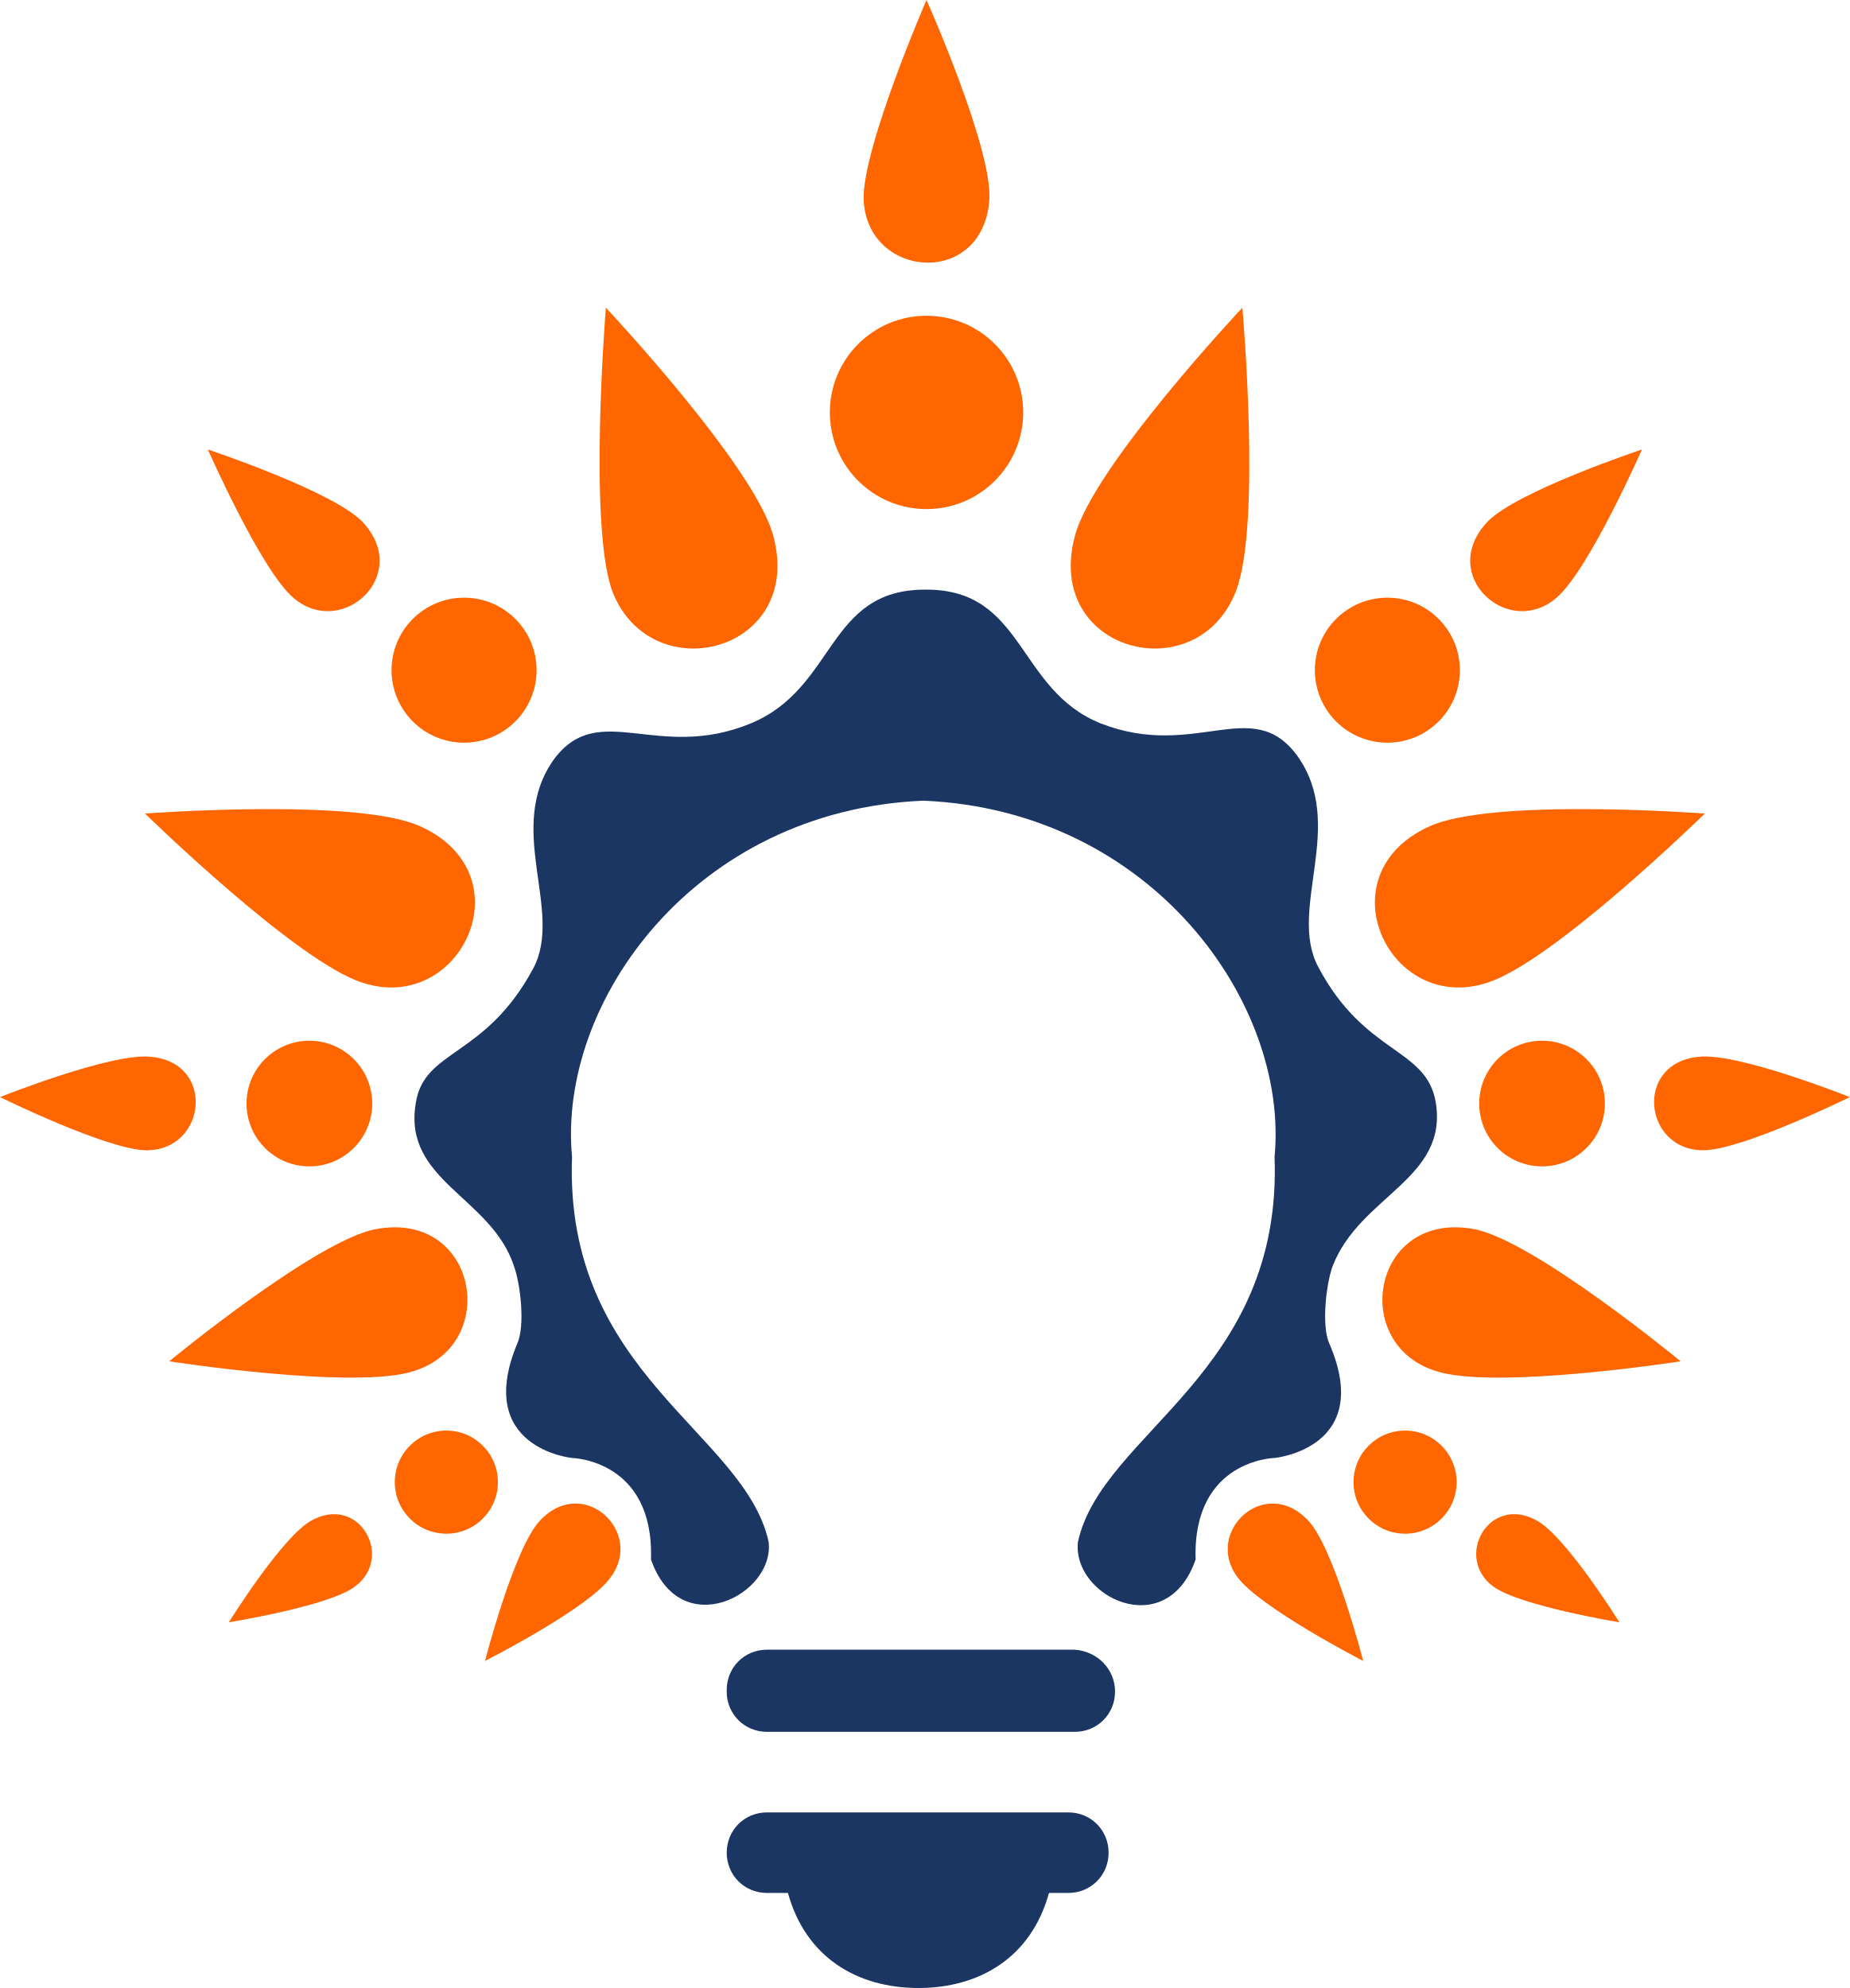
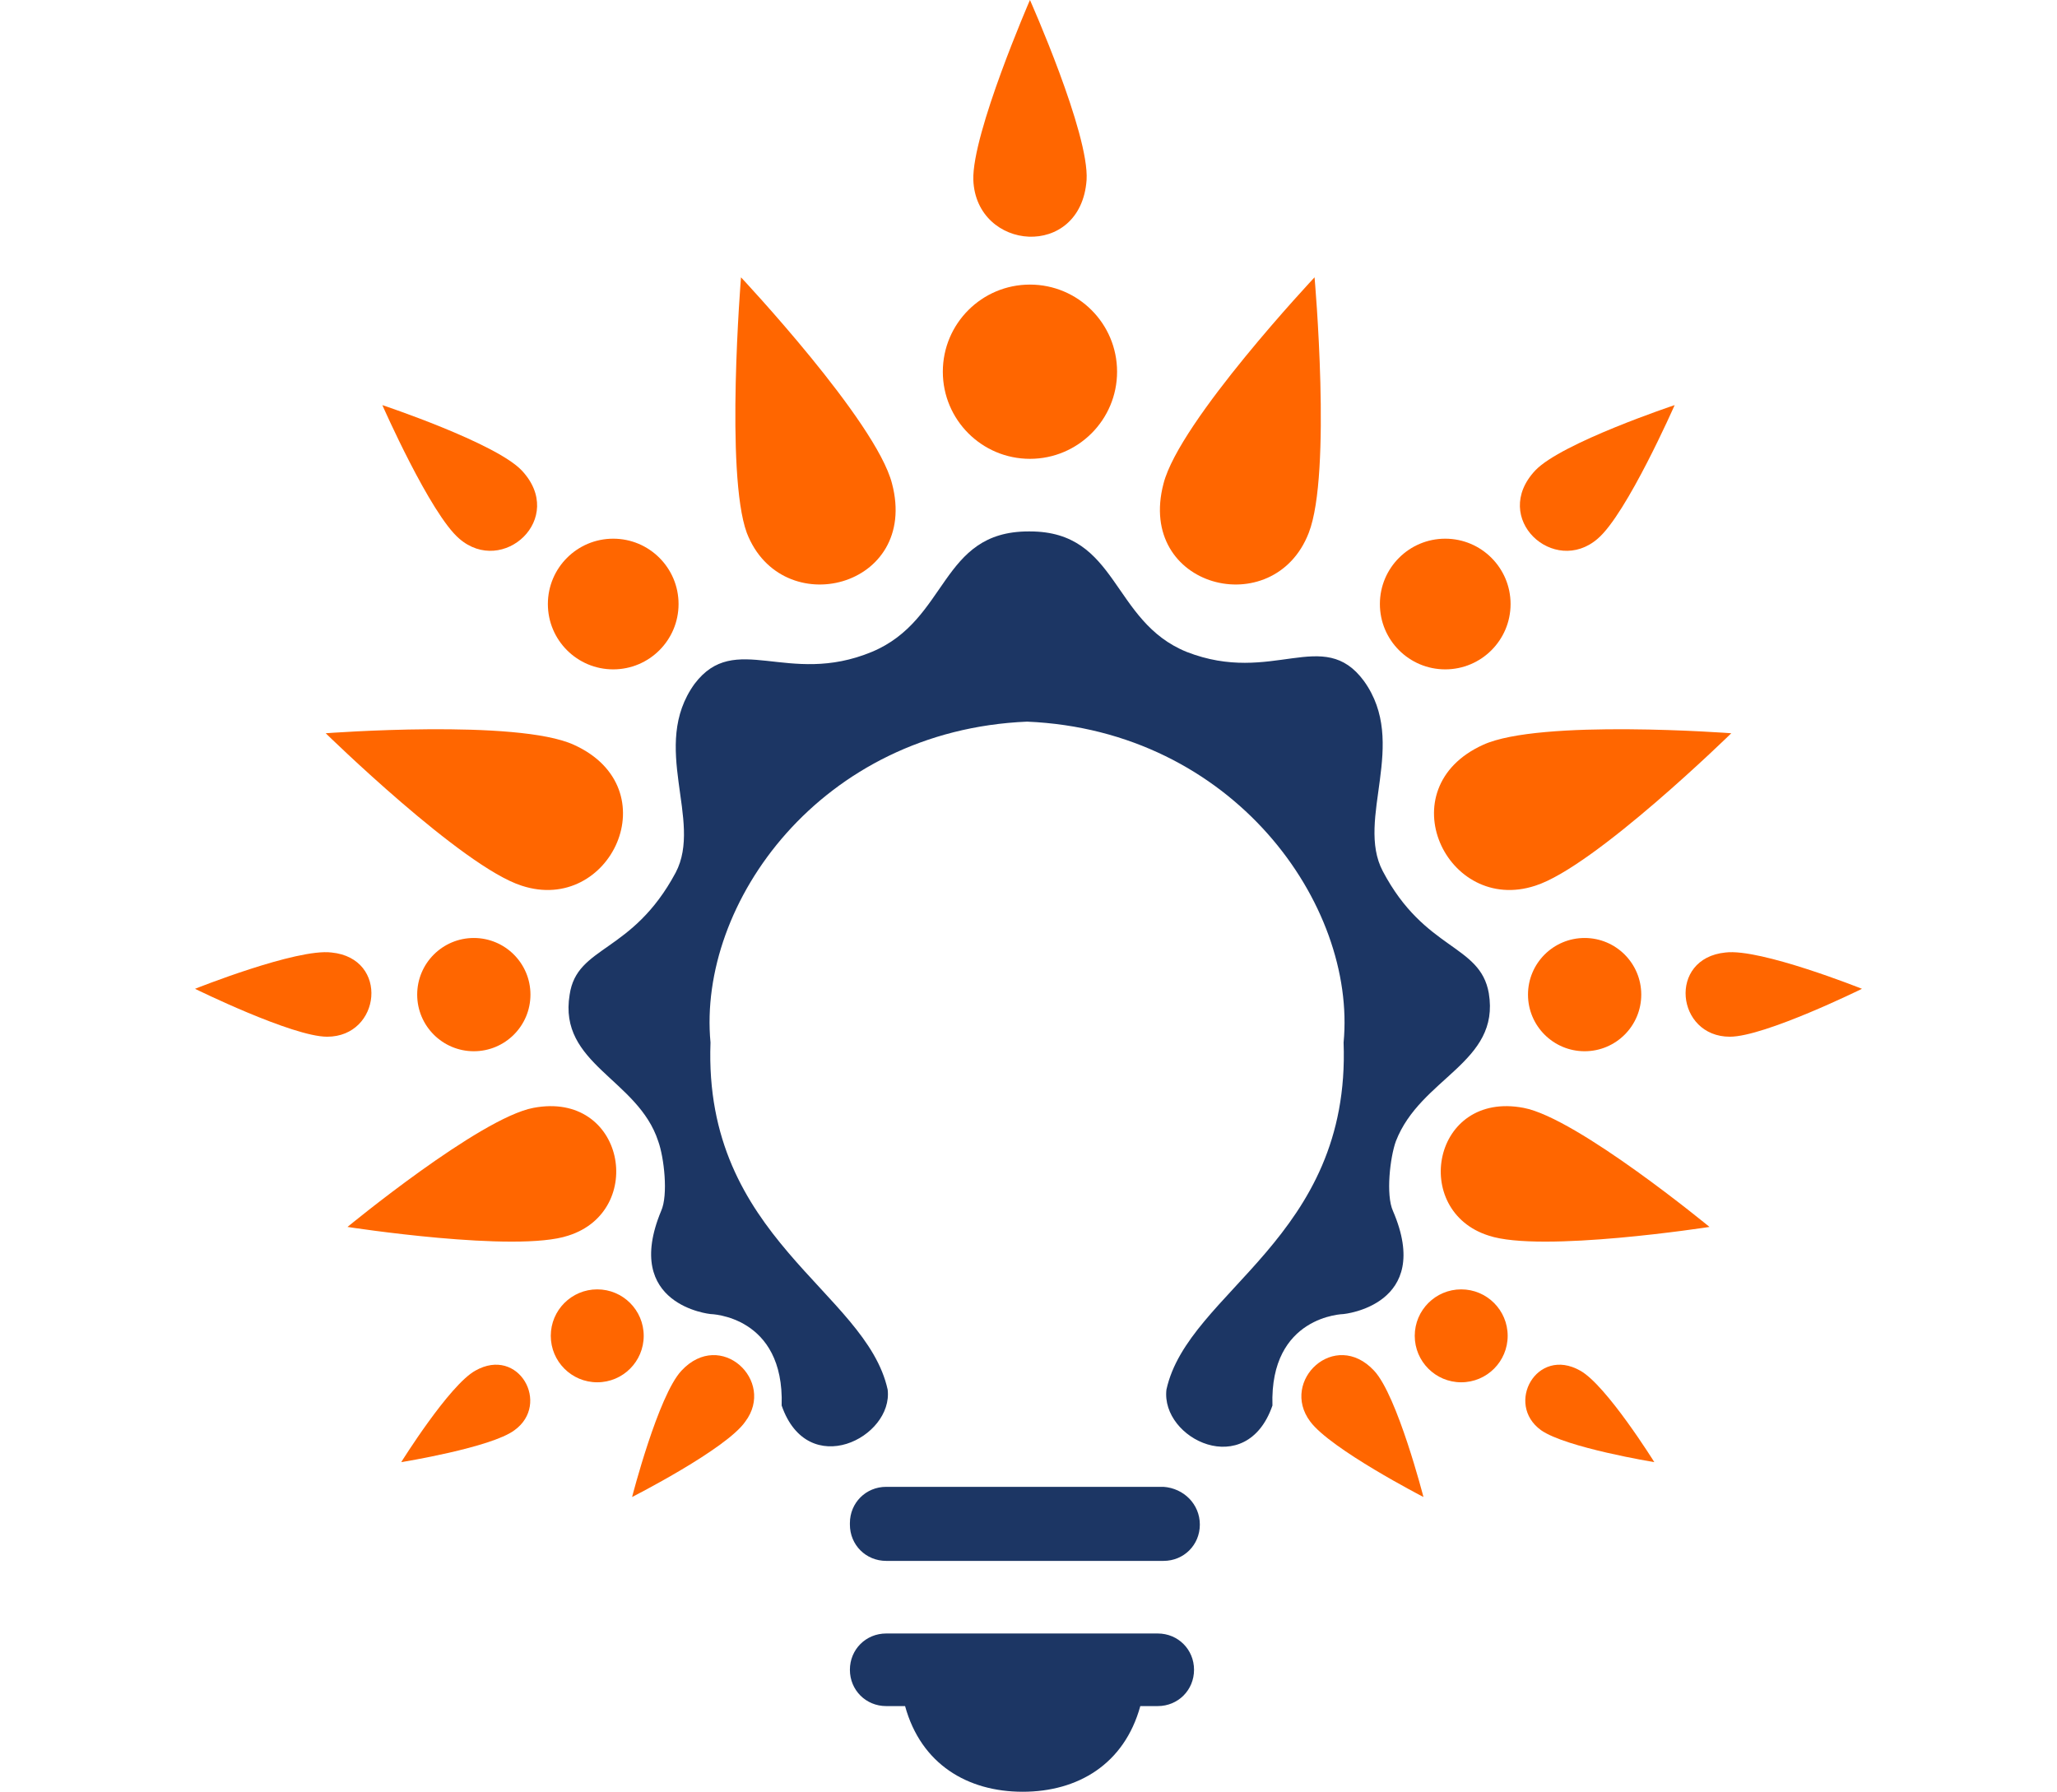
- <svg xmlns="http://www.w3.org/2000/svg" id="Layer_1" enable-background="new 0 0 1024 768" xml:space="preserve" viewBox="0 0 114.8 123.4" height="100%" width="100%" version="1.1" y="0px" x="0px">
-   <g id="g3" transform="translate(-577.8,-241.5)">
+ <svg xmlns="http://www.w3.org/2000/svg" id="Layer_1" version="1.1" xml:space="preserve" viewBox="0 0 114.8 100" height="100%" width="100%" enable-background="new 0 0 1024 768" y="0px" x="0px">
+   <g id="g3" transform="matrix(0.8103728,0,0,0.8103728,-457.3488,-195.705)">
    <path id="path5" fill="#1c3664" d="m666.9,309.9c-0.6-3.4-4.4-2.9-7.3-8.4-1.9-3.6,1.8-8.8-1.3-13.1-2.8-3.8-6.3,0.3-12.2-2-5.2-2.1-4.7-8.3-10.8-8.3h-0.1c-6.1,0-5.5,6.1-10.8,8.3-5.8,2.4-9.4-1.5-12.2,2.2-3.1,4.3,0.6,9.4-1.3,13-3,5.6-6.8,5-7.3,8.4-0.8,4.8,4.7,5.8,6.1,10.1,0.4,1.1,0.7,3.7,0.2,4.8-2.7,6.5,3.4,7.1,3.4,7.1s5.1,0.1,4.9,6.3c1.8,5.2,7.7,2.2,7.3-1.1-1.5-6.8-12.7-10.4-12.2-23.9-0.9-9.6,7.6-21.5,21.8-22.1,14.2,0.6,22.7,12.6,21.8,22.1,0.5,13.5-10.7,17.1-12.2,23.9-0.4,3.4,5.5,6.3,7.3,1.1-0.2-6.2,4.9-6.3,4.9-6.3s6.2-0.6,3.4-7.1c-0.5-1.1-0.2-3.7,0.2-4.8,1.7-4.4,7.2-5.4,6.4-10.2z" />
-     <circle id="circle7" d="m 611.1,283.1 c 0,2.485 -2.015,4.5 -4.5,4.5 -2.485,0 -4.5,-2.015 -4.5,-4.5 0,-2.485 2.015,-4.5 4.5,-4.5 2.485,0 4.5,2.015 4.5,4.5 z" cy="283.1" cx="606.6" r="4.5" fill="#ff6600" />
-     <circle id="circle9" d="m 641.3,267.1 c 0,3.314 -2.686,6 -6,6 -3.314,0 -6,-2.686 -6,-6 0,-3.314 2.686,-6 6,-6 3.314,0 6,2.686 6,6 z" cy="267.1" cx="635.3" r="6" fill="#ff6600" />
-     <circle id="circle11" d="m 668.2,333.5 c 0,1.767 -1.433,3.2 -3.2,3.2 -1.767,0 -3.2,-1.433 -3.2,-3.2 0,-1.767 1.433,-3.2 3.2,-3.2 1.767,0 3.2,1.433 3.2,3.2 z" cy="333.5" cx="665" r="3.2" fill="#ff6600" />
-     <circle id="circle13" d="m 668.4,283.1 c 0,2.485 -2.015,4.5 -4.5,4.5 -2.485,0 -4.5,-2.015 -4.5,-4.5 0,-2.485 2.015,-4.5 4.5,-4.5 2.485,0 4.5,2.015 4.5,4.5 z" cy="283.1" cx="663.9" r="4.5" fill="#ff6600" />
-     <circle id="circle15" d="m 677.4,310 c 0,2.154 -1.746,3.9 -3.9,3.9 -2.154,0 -3.9,-1.746 -3.9,-3.9 0,-2.154 1.746,-3.9 3.9,-3.9 2.154,0 3.9,1.746 3.9,3.9 z" cy="310" cx="673.5" r="3.9" fill="#ff6600" />
-     <circle id="circle17" d="m 608.7,333.5 c 0,1.767 -1.433,3.2 -3.2,3.2 -1.767,0 -3.2,-1.433 -3.2,-3.2 0,-1.767 1.433,-3.2 3.2,-3.2 1.767,0 3.2,1.433 3.2,3.2 z" cy="333.5" cx="605.5" r="3.2" fill="#ff6600" />
-     <circle id="circle19" d="m 600.9,310 c 0,2.154 -1.746,3.9 -3.9,3.9 -2.154,0 -3.9,-1.746 -3.9,-3.9 0,-2.154 1.746,-3.9 3.9,-3.9 2.154,0 3.9,1.746 3.9,3.9 z" cy="310" cx="597" r="3.9" fill="#ff6600" />
+     <circle id="circle7" d="m 611.1,283.1 c 0,2.485 -2.015,4.5 -4.5,4.5 -2.485,0 -4.5,-2.015 -4.5,-4.5 0,-2.485 2.015,-4.5 4.5,-4.5 2.485,0 4.5,2.015 4.5,4.5 z" cx="606.6" cy="283.1" r="4.5" fill="#ff6600" />
+     <circle id="circle9" d="m 641.3,267.1 c 0,3.314 -2.686,6 -6,6 -3.314,0 -6,-2.686 -6,-6 0,-3.314 2.686,-6 6,-6 3.314,0 6,2.686 6,6 z" cx="635.3" cy="267.1" r="6" fill="#ff6600" />
+     <circle id="circle11" d="m 668.2,333.5 c 0,1.767 -1.433,3.2 -3.2,3.2 -1.767,0 -3.2,-1.433 -3.2,-3.2 0,-1.767 1.433,-3.2 3.2,-3.2 1.767,0 3.2,1.433 3.2,3.2 z" cx="665" cy="333.5" r="3.2" fill="#ff6600" />
+     <circle id="circle13" d="m 668.4,283.1 c 0,2.485 -2.015,4.5 -4.5,4.5 -2.485,0 -4.5,-2.015 -4.5,-4.5 0,-2.485 2.015,-4.5 4.5,-4.5 2.485,0 4.5,2.015 4.5,4.5 z" cx="663.9" cy="283.1" r="4.5" fill="#ff6600" />
+     <circle id="circle15" d="m 677.4,310 c 0,2.154 -1.746,3.9 -3.9,3.9 -2.154,0 -3.9,-1.746 -3.9,-3.9 0,-2.154 1.746,-3.9 3.9,-3.9 2.154,0 3.9,1.746 3.9,3.9 z" cx="673.5" cy="310" r="3.9" fill="#ff6600" />
+     <circle id="circle17" d="m 608.7,333.5 c 0,1.767 -1.433,3.2 -3.2,3.2 -1.767,0 -3.2,-1.433 -3.2,-3.2 0,-1.767 1.433,-3.2 3.2,-3.2 1.767,0 3.2,1.433 3.2,3.2 z" cx="605.5" cy="333.5" r="3.2" fill="#ff6600" />
+     <circle id="circle19" d="m 600.9,310 c 0,2.154 -1.746,3.9 -3.9,3.9 -2.154,0 -3.9,-1.746 -3.9,-3.9 0,-2.154 1.746,-3.9 3.9,-3.9 2.154,0 3.9,1.746 3.9,3.9 z" cx="597" cy="310" r="3.9" fill="#ff6600" />
    <path id="path21" fill="#ff6600" d="m631.4,253.9c0.2,4.9,7.4,5.5,7.8,0,0.2-3.2-3.9-12.4-3.9-12.4s-4,9.2-3.9,12.4z" />
    <path id="path23" fill="#ff6600" d="m603.5,326.6c5.4-1.7,3.9-10-2.4-8.8-3.7,0.7-12.8,8.2-12.8,8.2s11.6,1.8,15.2,0.6z" />
    <path id="path25" fill="#ff6600" d="m599.8,340c2.5-1.8,0.3-5.8-2.7-4.1-1.8,1-5.1,6.3-5.1,6.3s6.2-1,7.8-2.2z" />
    <path id="path27" fill="#ff6600" d="m586.9,312.9c3.7,0,4.3-5.4,0.3-5.8-2.4-0.3-9.4,2.5-9.4,2.5s6.7,3.3,9.1,3.3z" />
    <path id="path29" fill="#ff6600" d="m615.7,339.4c2.1-2.8-1.7-6.4-4.4-3.5-1.6,1.7-3.4,8.7-3.4,8.7s6.5-3.3,7.8-5.2z" />
    <path id="path31" fill="#ff6600" d="m600.3,302.5c6.1,2,10.2-6.7,3.6-9.7-3.9-1.8-17.1-0.8-17.1-0.8s9.4,9.2,13.5,10.5z" />
    <path id="path33" fill="#ff6600" d="m615.8,278.2c2.4,6.2,11.9,3.8,10-3.4-1.1-4.3-10.4-14.2-10.4-14.2s-1.1,13.5,0.4,17.6z" />
    <path id="path35" fill="#ff6600" d="m596,278.6c3,2.6,7.4-1.4,4.3-4.7-1.8-1.9-9.6-4.5-9.6-4.5s3.3,7.5,5.3,9.2z" />
    <path id="path37" fill="#ff6600" d="m666.9,326.6c-5.4-1.7-3.9-10,2.4-8.8,3.7,0.7,12.8,8.2,12.8,8.2s-11.6,1.8-15.2,0.6z" />
    <path id="path39" fill="#ff6600" d="m670.5,340c-2.5-1.8-0.3-5.8,2.7-4.1,1.8,1,5.1,6.3,5.1,6.3s-6.1-1-7.8-2.2z" />
    <path id="path41" fill="#ff6600" d="m683.5,312.9c-3.7,0-4.3-5.4-0.3-5.8,2.4-0.3,9.4,2.5,9.4,2.5s-6.7,3.3-9.1,3.3z" />
    <path id="path43" fill="#ff6600" d="m654.6,339.4c-2.1-2.8,1.7-6.4,4.4-3.5,1.6,1.7,3.4,8.7,3.4,8.7s-6.4-3.3-7.8-5.2z" />
    <path id="path45" fill="#ff6600" d="m670.1,302.5c-6.1,2-10.2-6.7-3.6-9.7,3.9-1.8,17.1-0.8,17.1-0.8s-9.4,9.2-13.5,10.5z" />
    <path id="path47" fill="#ff6600" d="m654.5,278.2c-2.4,6.2-11.9,3.8-10-3.4,1.1-4.3,10.4-14.2,10.4-14.2s1.2,13.5-0.4,17.6z" />
    <path id="path49" fill="#ff6600" d="m674.4,278.6c-3,2.6-7.4-1.4-4.3-4.7,1.8-1.9,9.6-4.5,9.6-4.5s-3.3,7.5-5.3,9.2z" />
    <g id="g51" fill="#1c3664">
      <path id="path53" d="m647,346.5c0,1.4-1.1,2.5-2.5,2.5h-19.1c-1.4,0-2.5-1.1-2.5-2.5v-0.1c0-1.4,1.1-2.5,2.5-2.5h19.1c1.4,0.1,2.5,1.2,2.5,2.6z" />
      <path id="path55" d="m644.1,354h-18.7c-1.4,0-2.5,1.1-2.5,2.5s1.1,2.5,2.5,2.5h1.3c1.1,4,4.3,5.9,8.1,5.9s7-1.9,8.1-5.9h1.2c1.4,0,2.5-1.1,2.5-2.5s-1.1-2.5-2.5-2.5z" />
    </g>
  </g>
</svg>
